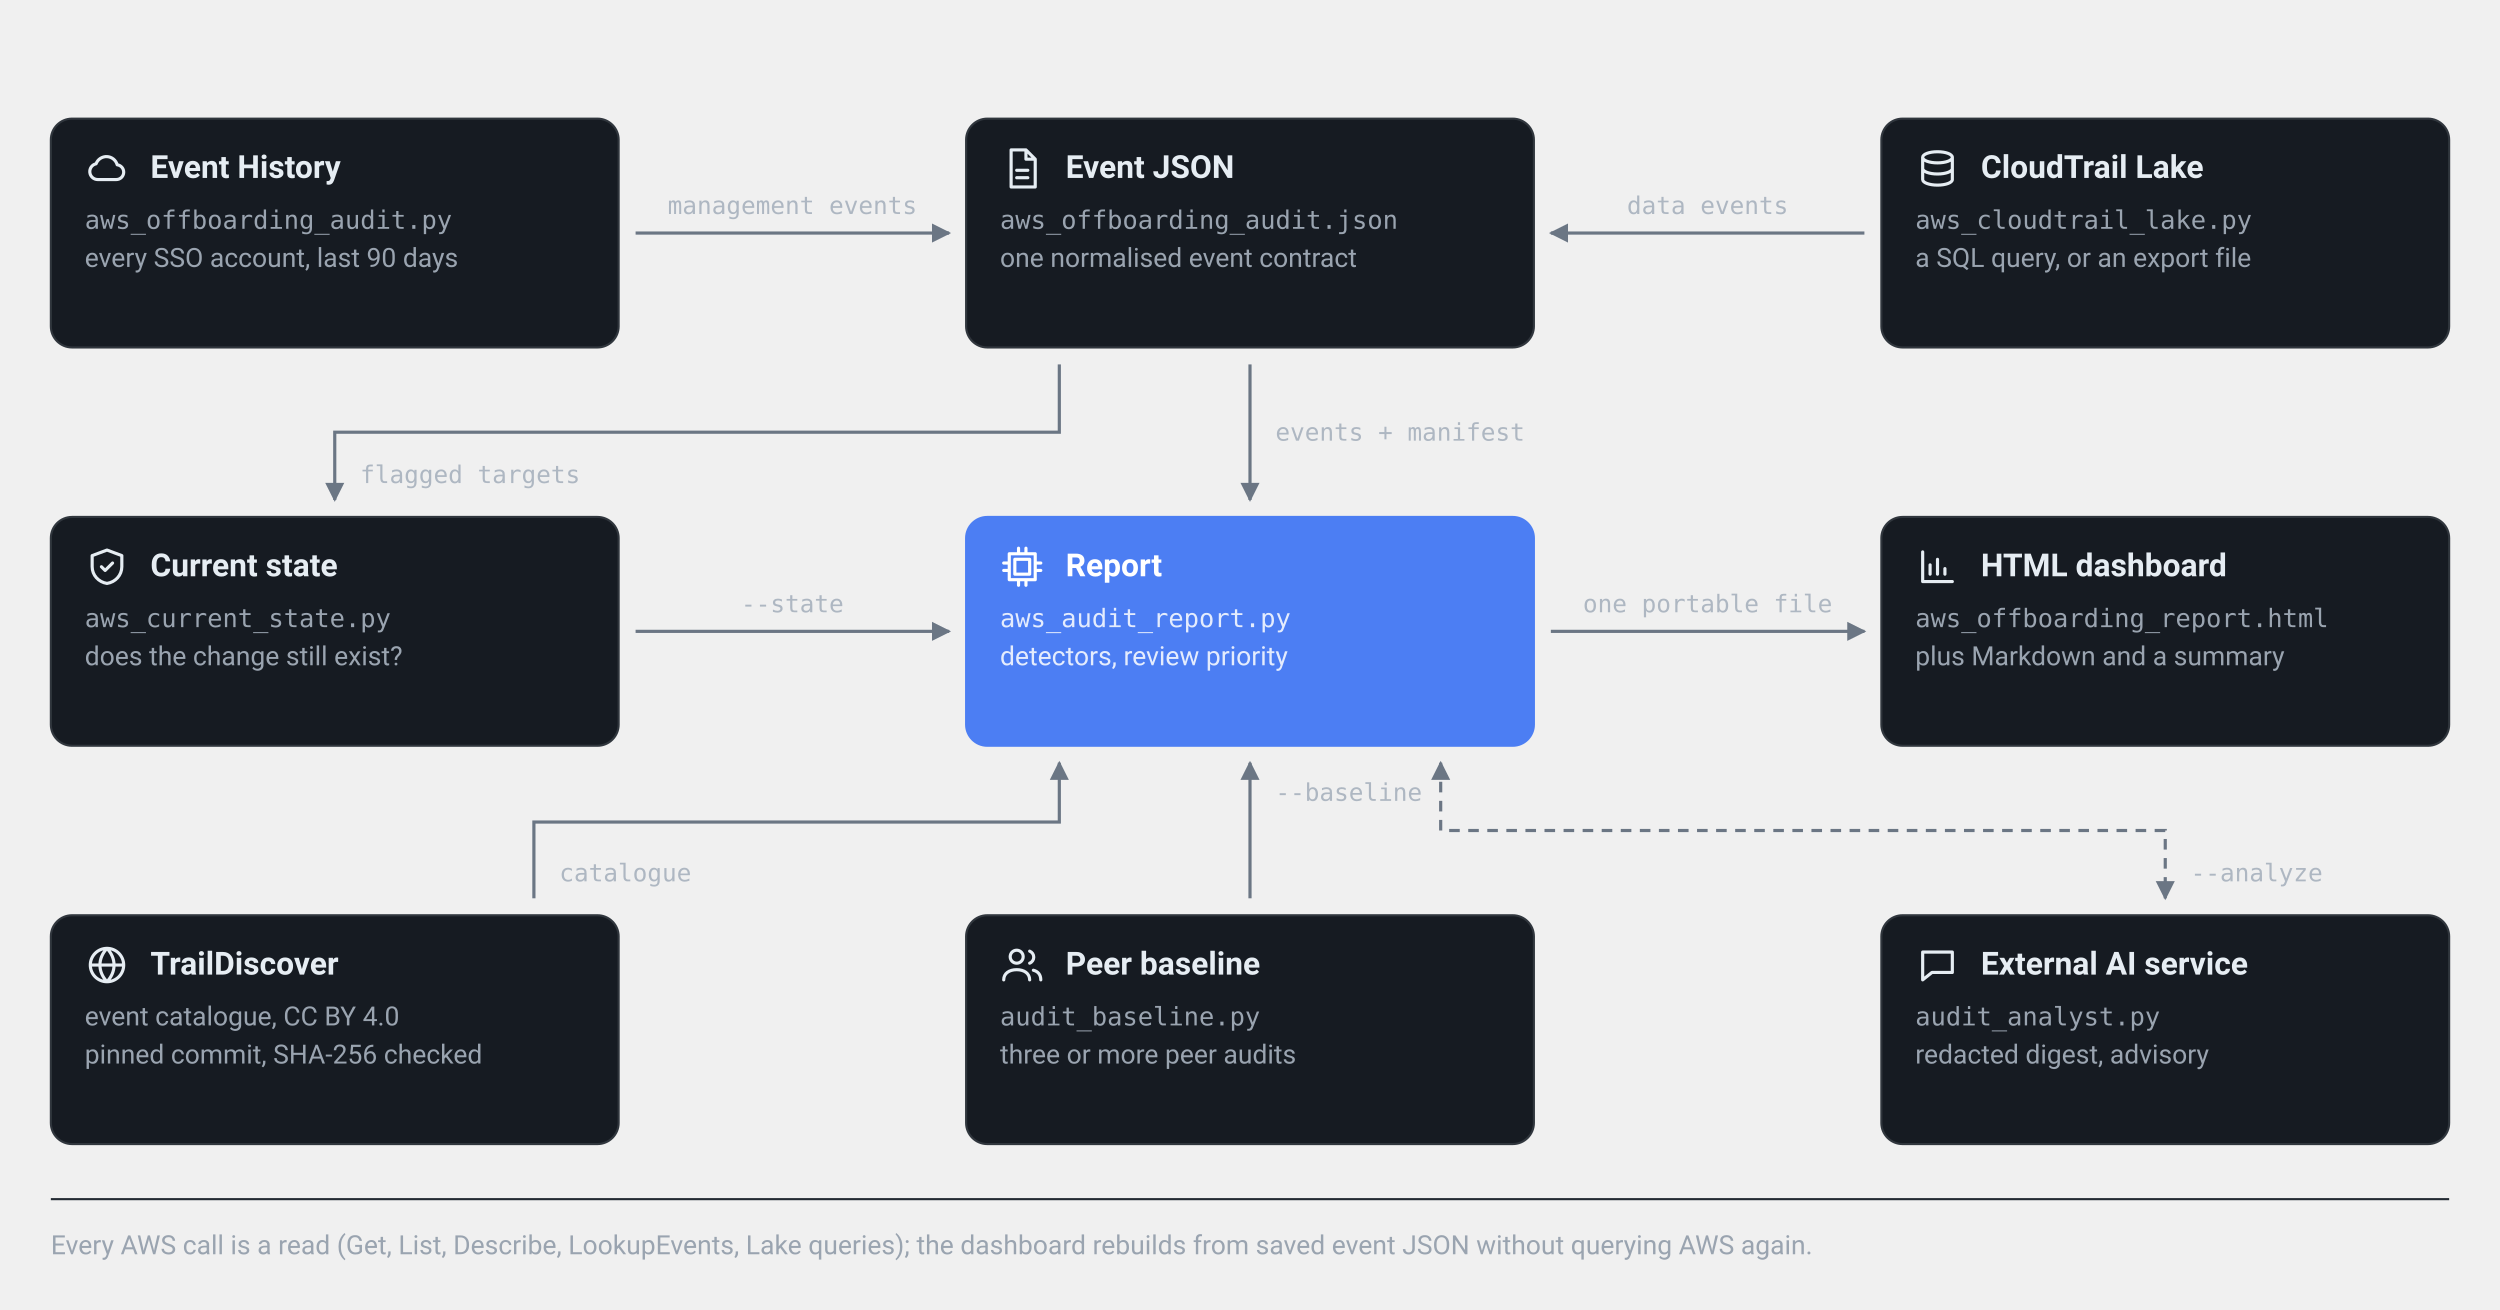
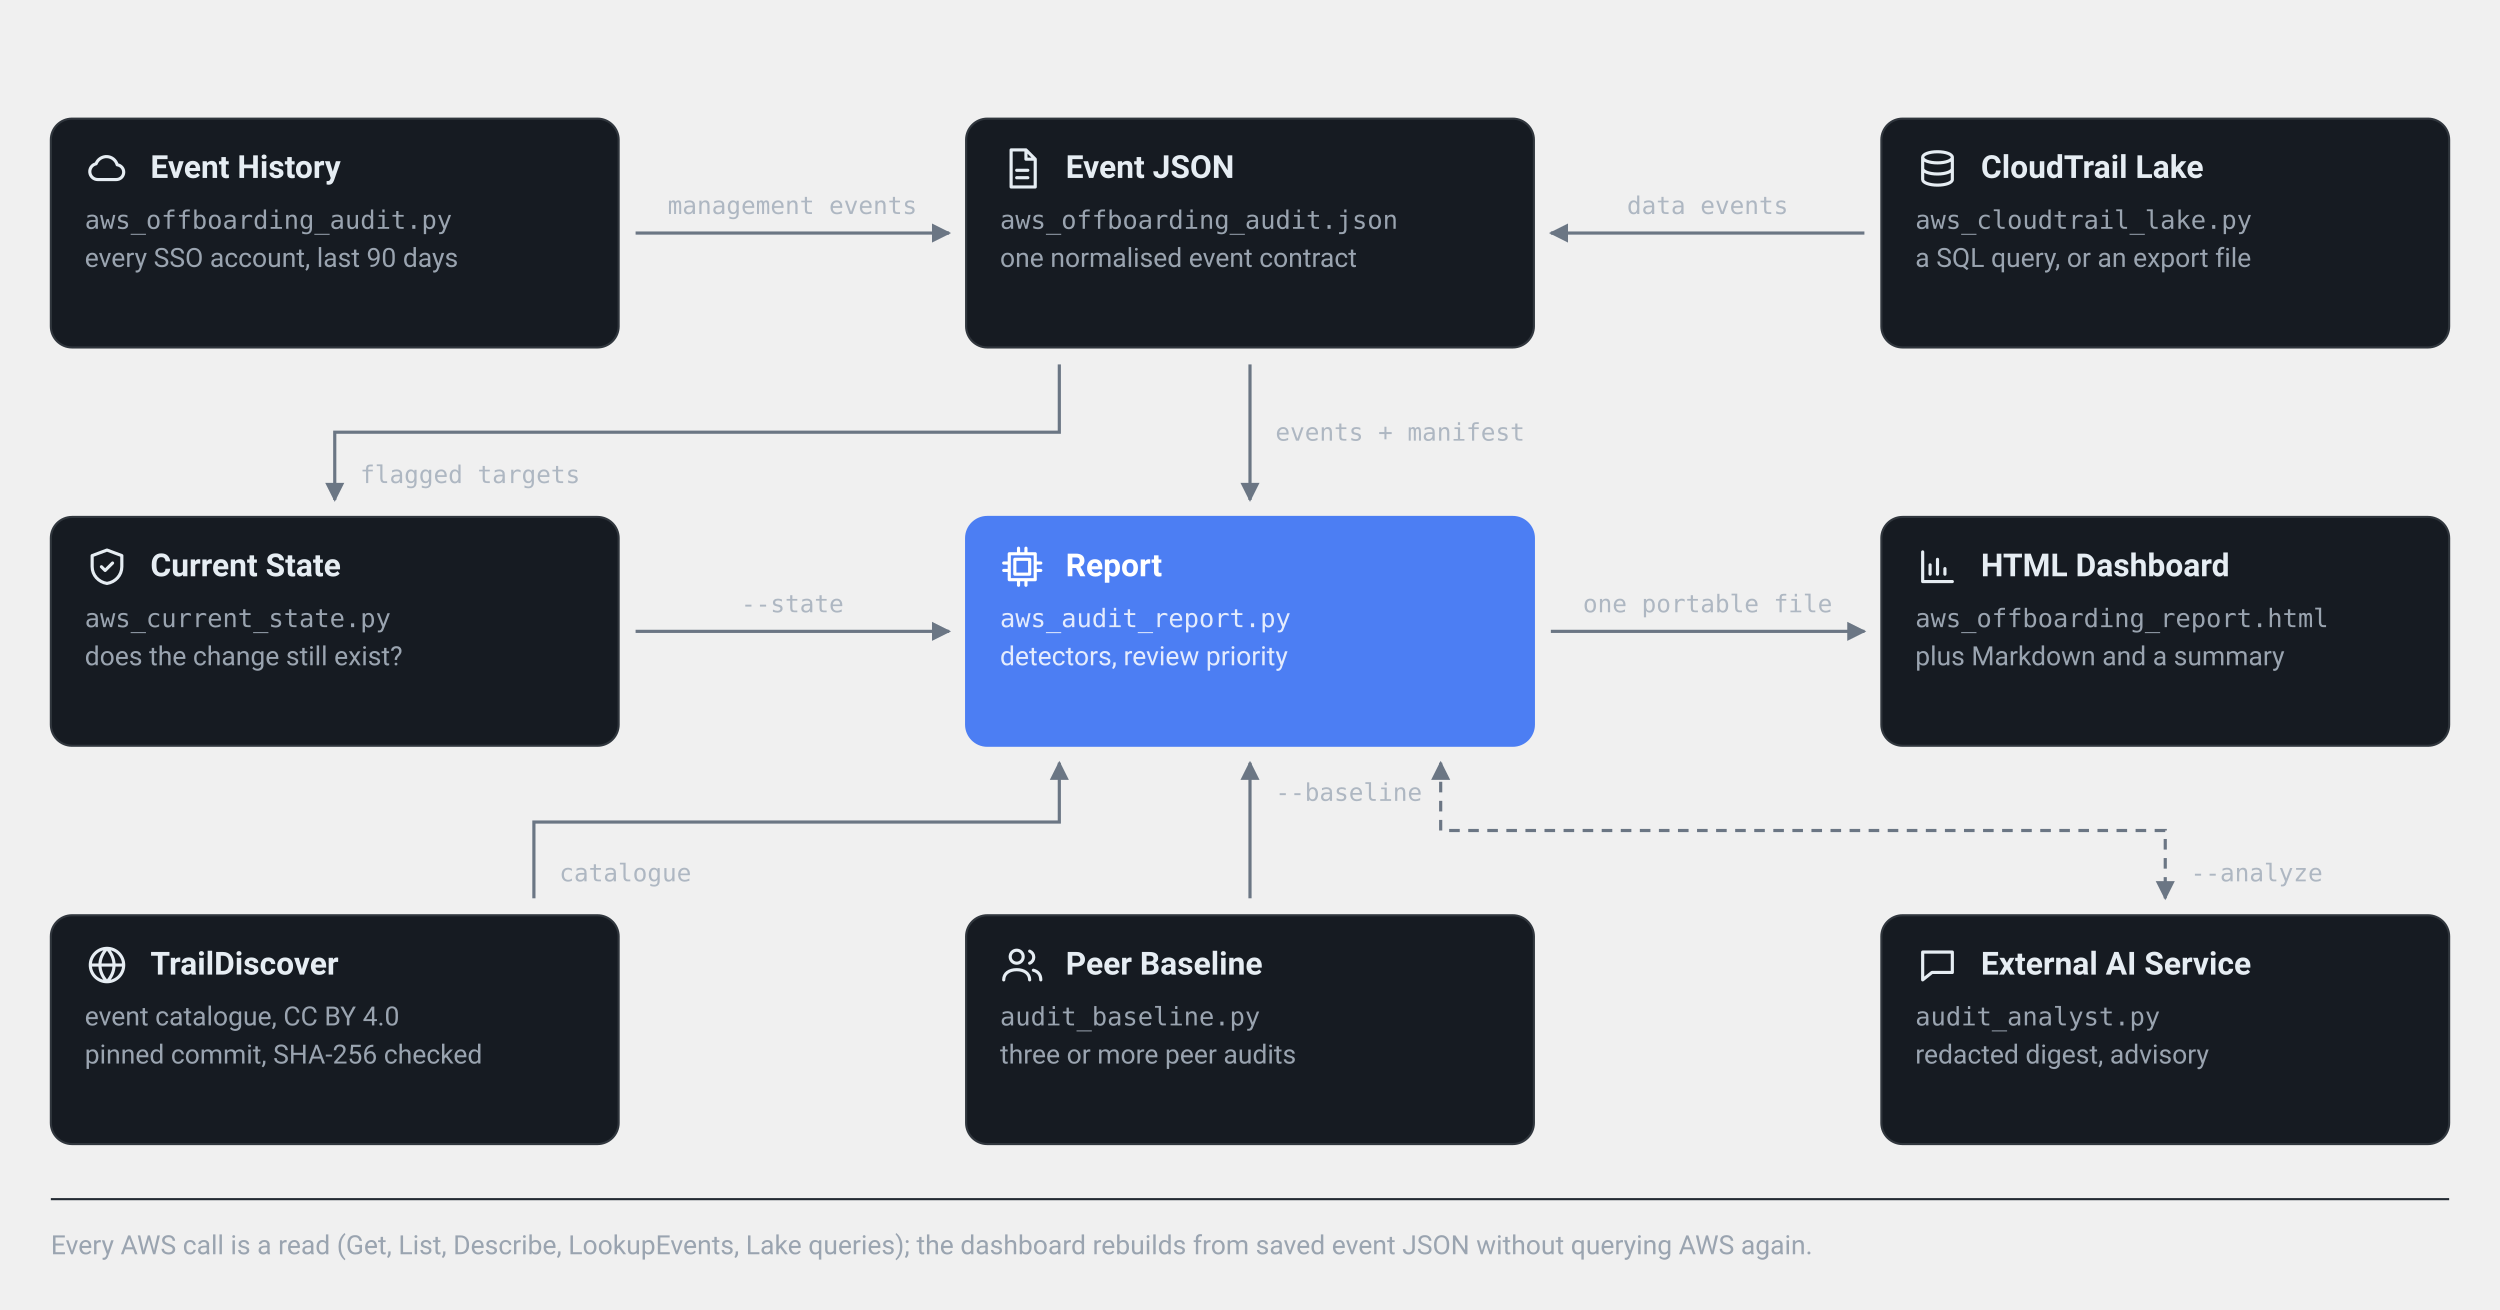
<svg xmlns="http://www.w3.org/2000/svg" viewBox="0 0 1180 618" width="1180" height="618" role="img" aria-label="Event History and CloudTrail Lake both write one event JSON file. The report reads it, with optional current state, a peer baseline, the pinned TrailDiscover catalogue and an external analysis, and writes the HTML dashboard. Every AWS call is a read.">
  <defs>
    <marker id="a" viewBox="0 0 10 10" refX="9" refY="5" markerWidth="6" markerHeight="6" orient="auto-start-reverse">
      <path d="M0 0 10 5 0 10z" fill="#6b7684" />
    </marker>
    <marker id="b" viewBox="0 0 10 10" refX="1" refY="5" markerWidth="6" markerHeight="6" orient="auto">
      <path d="M10 0 0 5 10 10z" fill="#6b7684" />
    </marker>
  </defs>
  <rect x="24" y="56" width="268" height="108" rx="10" fill="#161b22" stroke="#30363d" stroke-width="1" />
  <g transform="translate(40.0,69.0) scale(0.875)" fill="none" stroke="#e6edf3" stroke-width="1.7" stroke-linecap="round" stroke-linejoin="round">
    <path d="M7 18h10a4 4 0 0 0 .5-7.97A6 6 0 0 0 6.1 9.5 4.3 4.3 0 0 0 7 18z" />
  </g>
  <text x="71.0" y="84.0" font-family="system-ui,-apple-system,'Segoe UI',Roboto,Helvetica,Arial,sans-serif" font-size="15" fill="#e6edf3" text-anchor="start" font-weight="600">Event History</text>
  <text x="40.0" y="108.0" font-family="ui-monospace,SFMono-Regular,'SF Mono',Menlo,Consolas,monospace" font-size="12" fill="#9aa4b0" text-anchor="start">aws_offboarding_audit.py</text>
  <text x="40.0" y="126.0" font-family="system-ui,-apple-system,'Segoe UI',Roboto,Helvetica,Arial,sans-serif" font-size="12.5" fill="#9aa4b0" text-anchor="start">every SSO account, last 90 days</text>
  <rect x="456" y="56" width="268" height="108" rx="10" fill="#161b22" stroke="#30363d" stroke-width="1" />
  <g transform="translate(472.0,69.0) scale(0.875)" fill="none" stroke="#e6edf3" stroke-width="1.7" stroke-linecap="round" stroke-linejoin="round">
    <path d="M6 2h8l5 5v15H6z M14 2v5h5 M9 13h6 M9 17h6" />
  </g>
  <text x="503.0" y="84.0" font-family="system-ui,-apple-system,'Segoe UI',Roboto,Helvetica,Arial,sans-serif" font-size="15" fill="#e6edf3" text-anchor="start" font-weight="600">Event JSON</text>
  <text x="472.0" y="108.0" font-family="ui-monospace,SFMono-Regular,'SF Mono',Menlo,Consolas,monospace" font-size="12" fill="#9aa4b0" text-anchor="start">aws_offboarding_audit.json</text>
  <text x="472.0" y="126.0" font-family="system-ui,-apple-system,'Segoe UI',Roboto,Helvetica,Arial,sans-serif" font-size="12.5" fill="#9aa4b0" text-anchor="start">one normalised event contract</text>
  <rect x="888" y="56" width="268" height="108" rx="10" fill="#161b22" stroke="#30363d" stroke-width="1" />
  <g transform="translate(904.0,69.0) scale(0.875)" fill="none" stroke="#e6edf3" stroke-width="1.7" stroke-linecap="round" stroke-linejoin="round">
    <path d="M4 6c0-1.7 3.6-3 8-3s8 1.3 8 3-3.6 3-8 3-8-1.3-8-3z M4 6v12c0 1.7 3.6 3 8 3s8-1.3 8-3V6 M4 12c0 1.7 3.6 3 8 3s8-1.3 8-3" />
  </g>
  <text x="935.0" y="84.0" font-family="system-ui,-apple-system,'Segoe UI',Roboto,Helvetica,Arial,sans-serif" font-size="15" fill="#e6edf3" text-anchor="start" font-weight="600">CloudTrail Lake</text>
  <text x="904.0" y="108.0" font-family="ui-monospace,SFMono-Regular,'SF Mono',Menlo,Consolas,monospace" font-size="12" fill="#9aa4b0" text-anchor="start">aws_cloudtrail_lake.py</text>
  <text x="904.0" y="126.0" font-family="system-ui,-apple-system,'Segoe UI',Roboto,Helvetica,Arial,sans-serif" font-size="12.5" fill="#9aa4b0" text-anchor="start">a SQL query, or an export file</text>
  <rect x="24" y="244" width="268" height="108" rx="10" fill="#161b22" stroke="#30363d" stroke-width="1" />
  <g transform="translate(40.0,257.0) scale(0.875)" fill="none" stroke="#e6edf3" stroke-width="1.7" stroke-linecap="round" stroke-linejoin="round">
    <path d="M12 3 4 6v6c0 4.5 3.4 8.3 8 9 4.6-.7 8-4.5 8-9V6z M9 12l2 2 4-4" />
  </g>
-   <text x="71.0" y="272.0" font-family="system-ui,-apple-system,'Segoe UI',Roboto,Helvetica,Arial,sans-serif" font-size="15" fill="#e6edf3" text-anchor="start" font-weight="600">Current state</text>
+   <text x="71.0" y="272.0" font-family="system-ui,-apple-system,'Segoe UI',Roboto,Helvetica,Arial,sans-serif" font-size="15" fill="#e6edf3" text-anchor="start" font-weight="600">Current State</text>
  <text x="40.0" y="296.0" font-family="ui-monospace,SFMono-Regular,'SF Mono',Menlo,Consolas,monospace" font-size="12" fill="#9aa4b0" text-anchor="start">aws_current_state.py</text>
  <text x="40.0" y="314.0" font-family="system-ui,-apple-system,'Segoe UI',Roboto,Helvetica,Arial,sans-serif" font-size="12.5" fill="#9aa4b0" text-anchor="start">does the change still exist?</text>
  <rect x="456" y="244" width="268" height="108" rx="10" fill="#4c7ef3" stroke="#4c7ef3" stroke-width="1" />
  <g transform="translate(472.0,257.0) scale(0.875)" fill="none" stroke="#ffffff" stroke-width="1.7" stroke-linecap="round" stroke-linejoin="round">
    <path d="M8 8h8v8H8z M5 5h14v14H5z M10 2v3 M14 2v3 M10 19v3 M14 19v3 M2 10h3 M2 14h3 M19 10h3 M19 14h3" />
  </g>
  <text x="503.0" y="272.0" font-family="system-ui,-apple-system,'Segoe UI',Roboto,Helvetica,Arial,sans-serif" font-size="15" fill="#ffffff" text-anchor="start" font-weight="600">Report</text>
  <text x="472.0" y="296.0" font-family="ui-monospace,SFMono-Regular,'SF Mono',Menlo,Consolas,monospace" font-size="12" fill="#ffffff" text-anchor="start" opacity="0.85">aws_audit_report.py</text>
  <text x="472.0" y="314.0" font-family="system-ui,-apple-system,'Segoe UI',Roboto,Helvetica,Arial,sans-serif" font-size="12.5" fill="#ffffff" text-anchor="start" opacity="0.85">detectors, review priority</text>
  <rect x="888" y="244" width="268" height="108" rx="10" fill="#161b22" stroke="#30363d" stroke-width="1" />
  <g transform="translate(904.0,257.0) scale(0.875)" fill="none" stroke="#e6edf3" stroke-width="1.7" stroke-linecap="round" stroke-linejoin="round">
    <path d="M4 20V4 M4 20h16 M8 16v-5 M12 16V8 M16 16v-3" />
  </g>
-   <text x="935.0" y="272.0" font-family="system-ui,-apple-system,'Segoe UI',Roboto,Helvetica,Arial,sans-serif" font-size="15" fill="#e6edf3" text-anchor="start" font-weight="600">HTML dashboard</text>
+   <text x="935.0" y="272.0" font-family="system-ui,-apple-system,'Segoe UI',Roboto,Helvetica,Arial,sans-serif" font-size="15" fill="#e6edf3" text-anchor="start" font-weight="600">HTML Dashboard</text>
  <text x="904.0" y="296.0" font-family="ui-monospace,SFMono-Regular,'SF Mono',Menlo,Consolas,monospace" font-size="12" fill="#9aa4b0" text-anchor="start">aws_offboarding_report.html</text>
  <text x="904.0" y="314.0" font-family="system-ui,-apple-system,'Segoe UI',Roboto,Helvetica,Arial,sans-serif" font-size="12.5" fill="#9aa4b0" text-anchor="start">plus Markdown and a summary</text>
  <rect x="24" y="432" width="268" height="108" rx="10" fill="#161b22" stroke="#30363d" stroke-width="1" />
  <g transform="translate(40.0,445.0) scale(0.875)" fill="none" stroke="#e6edf3" stroke-width="1.7" stroke-linecap="round" stroke-linejoin="round">
    <path d="M12 3a9 9 0 1 0 0 18 9 9 0 0 0 0-18z M3 12h18 M12 3c2.5 2.7 3.8 5.7 3.8 9s-1.3 6.3-3.8 9 M12 3c-2.5 2.7-3.8 5.7-3.8 9s1.3 6.3 3.8 9" />
  </g>
  <text x="71.0" y="460.0" font-family="system-ui,-apple-system,'Segoe UI',Roboto,Helvetica,Arial,sans-serif" font-size="15" fill="#e6edf3" text-anchor="start" font-weight="600">TrailDiscover</text>
  <text x="40.0" y="484.0" font-family="system-ui,-apple-system,'Segoe UI',Roboto,Helvetica,Arial,sans-serif" font-size="12.5" fill="#9aa4b0" text-anchor="start">event catalogue, CC BY 4.0</text>
  <text x="40.0" y="502.0" font-family="system-ui,-apple-system,'Segoe UI',Roboto,Helvetica,Arial,sans-serif" font-size="12.5" fill="#9aa4b0" text-anchor="start">pinned commit, SHA-256 checked</text>
  <rect x="456" y="432" width="268" height="108" rx="10" fill="#161b22" stroke="#30363d" stroke-width="1" />
  <g transform="translate(472.0,445.0) scale(0.875)" fill="none" stroke="#e6edf3" stroke-width="1.7" stroke-linecap="round" stroke-linejoin="round">
    <path d="M9 11a3.5 3.5 0 1 0 0-7 3.5 3.5 0 0 0 0 7z M2 20c0-3.5 3-5.5 7-5.5s7 2 7 5.5 M16 4.5a3.5 3.5 0 0 1 0 6.5 M18 14.8c2.4.6 4 2.3 4 5.2" />
  </g>
-   <text x="503.0" y="460.0" font-family="system-ui,-apple-system,'Segoe UI',Roboto,Helvetica,Arial,sans-serif" font-size="15" fill="#e6edf3" text-anchor="start" font-weight="600">Peer baseline</text>
+   <text x="503.0" y="460.0" font-family="system-ui,-apple-system,'Segoe UI',Roboto,Helvetica,Arial,sans-serif" font-size="15" fill="#e6edf3" text-anchor="start" font-weight="600">Peer Baseline</text>
  <text x="472.0" y="484.0" font-family="ui-monospace,SFMono-Regular,'SF Mono',Menlo,Consolas,monospace" font-size="12" fill="#9aa4b0" text-anchor="start">audit_baseline.py</text>
  <text x="472.0" y="502.0" font-family="system-ui,-apple-system,'Segoe UI',Roboto,Helvetica,Arial,sans-serif" font-size="12.5" fill="#9aa4b0" text-anchor="start">three or more peer audits</text>
  <rect x="888" y="432" width="268" height="108" rx="10" fill="#161b22" stroke="#30363d" stroke-width="1" />
  <g transform="translate(904.0,445.0) scale(0.875)" fill="none" stroke="#e6edf3" stroke-width="1.7" stroke-linecap="round" stroke-linejoin="round">
    <path d="M4 5h16v11H9l-5 4z" />
  </g>
-   <text x="935.0" y="460.0" font-family="system-ui,-apple-system,'Segoe UI',Roboto,Helvetica,Arial,sans-serif" font-size="15" fill="#e6edf3" text-anchor="start" font-weight="600">External AI service</text>
+   <text x="935.0" y="460.0" font-family="system-ui,-apple-system,'Segoe UI',Roboto,Helvetica,Arial,sans-serif" font-size="15" fill="#e6edf3" text-anchor="start" font-weight="600">External AI Service</text>
  <text x="904.0" y="484.0" font-family="ui-monospace,SFMono-Regular,'SF Mono',Menlo,Consolas,monospace" font-size="12" fill="#9aa4b0" text-anchor="start">audit_analyst.py</text>
  <text x="904.0" y="502.0" font-family="system-ui,-apple-system,'Segoe UI',Roboto,Helvetica,Arial,sans-serif" font-size="12.5" fill="#9aa4b0" text-anchor="start">redacted digest, advisory</text>
  <polyline points="300,110.0 448,110.0" fill="none" stroke="#6b7684" stroke-width="1.5" marker-end="url(#a)" />
  <text x="374.0" y="101.0" font-family="ui-monospace,SFMono-Regular,'SF Mono',Menlo,Consolas,monospace" font-size="11.5" fill="#aeb7c2" text-anchor="middle">management events</text>
  <polyline points="880,110.0 732,110.0" fill="none" stroke="#6b7684" stroke-width="1.5" marker-end="url(#a)" />
  <text x="806.0" y="101.0" font-family="ui-monospace,SFMono-Regular,'SF Mono',Menlo,Consolas,monospace" font-size="11.5" fill="#aeb7c2" text-anchor="middle">data events</text>
  <polyline points="590.0,172 590.0,236" fill="none" stroke="#6b7684" stroke-width="1.5" marker-end="url(#a)" />
  <text x="602.0" y="208.0" font-family="ui-monospace,SFMono-Regular,'SF Mono',Menlo,Consolas,monospace" font-size="11.5" fill="#aeb7c2" text-anchor="start">events + manifest</text>
  <polyline points="500,172 500,204 158.0,204 158.0,236" fill="none" stroke="#6b7684" stroke-width="1.5" marker-end="url(#a)" />
  <text x="170.0" y="228.0" font-family="ui-monospace,SFMono-Regular,'SF Mono',Menlo,Consolas,monospace" font-size="11.5" fill="#aeb7c2" text-anchor="start">flagged targets</text>
  <polyline points="300,298.0 448,298.0" fill="none" stroke="#6b7684" stroke-width="1.5" marker-end="url(#a)" />
  <text x="374.0" y="289.0" font-family="ui-monospace,SFMono-Regular,'SF Mono',Menlo,Consolas,monospace" font-size="11.5" fill="#aeb7c2" text-anchor="middle">--state</text>
  <polyline points="732,298.0 880,298.0" fill="none" stroke="#6b7684" stroke-width="1.5" marker-end="url(#a)" />
  <text x="806.0" y="289.0" font-family="ui-monospace,SFMono-Regular,'SF Mono',Menlo,Consolas,monospace" font-size="11.5" fill="#aeb7c2" text-anchor="middle">one portable file</text>
  <polyline points="252,424 252,388 500,388 500,360" fill="none" stroke="#6b7684" stroke-width="1.5" marker-end="url(#a)" />
  <text x="264.0" y="416.0" font-family="ui-monospace,SFMono-Regular,'SF Mono',Menlo,Consolas,monospace" font-size="11.5" fill="#aeb7c2" text-anchor="start">catalogue</text>
  <polyline points="590.0,424 590.0,360" fill="none" stroke="#6b7684" stroke-width="1.5" marker-end="url(#a)" />
  <text x="602.0" y="378.0" font-family="ui-monospace,SFMono-Regular,'SF Mono',Menlo,Consolas,monospace" font-size="11.5" fill="#aeb7c2" text-anchor="start">--baseline</text>
  <polyline points="680,360 680,392 1022.0,392 1022.0,424" fill="none" stroke="#6b7684" stroke-width="1.5" stroke-dasharray="5 4" marker-end="url(#a)" marker-start="url(#b)" />
  <text x="1034.0" y="416.0" font-family="ui-monospace,SFMono-Regular,'SF Mono',Menlo,Consolas,monospace" font-size="11.5" fill="#aeb7c2" text-anchor="start">--analyze</text>
  <line x1="24" y1="566" x2="1156" y2="566" stroke="#232a33" stroke-width="1" />
  <text x="24.0" y="592.0" font-family="system-ui,-apple-system,'Segoe UI',Roboto,Helvetica,Arial,sans-serif" font-size="12.5" fill="#9aa4b0" text-anchor="start">Every AWS call is a read (Get, List, Describe, LookupEvents, Lake queries); the dashboard rebuilds from saved event JSON without querying AWS again.</text>
</svg>
